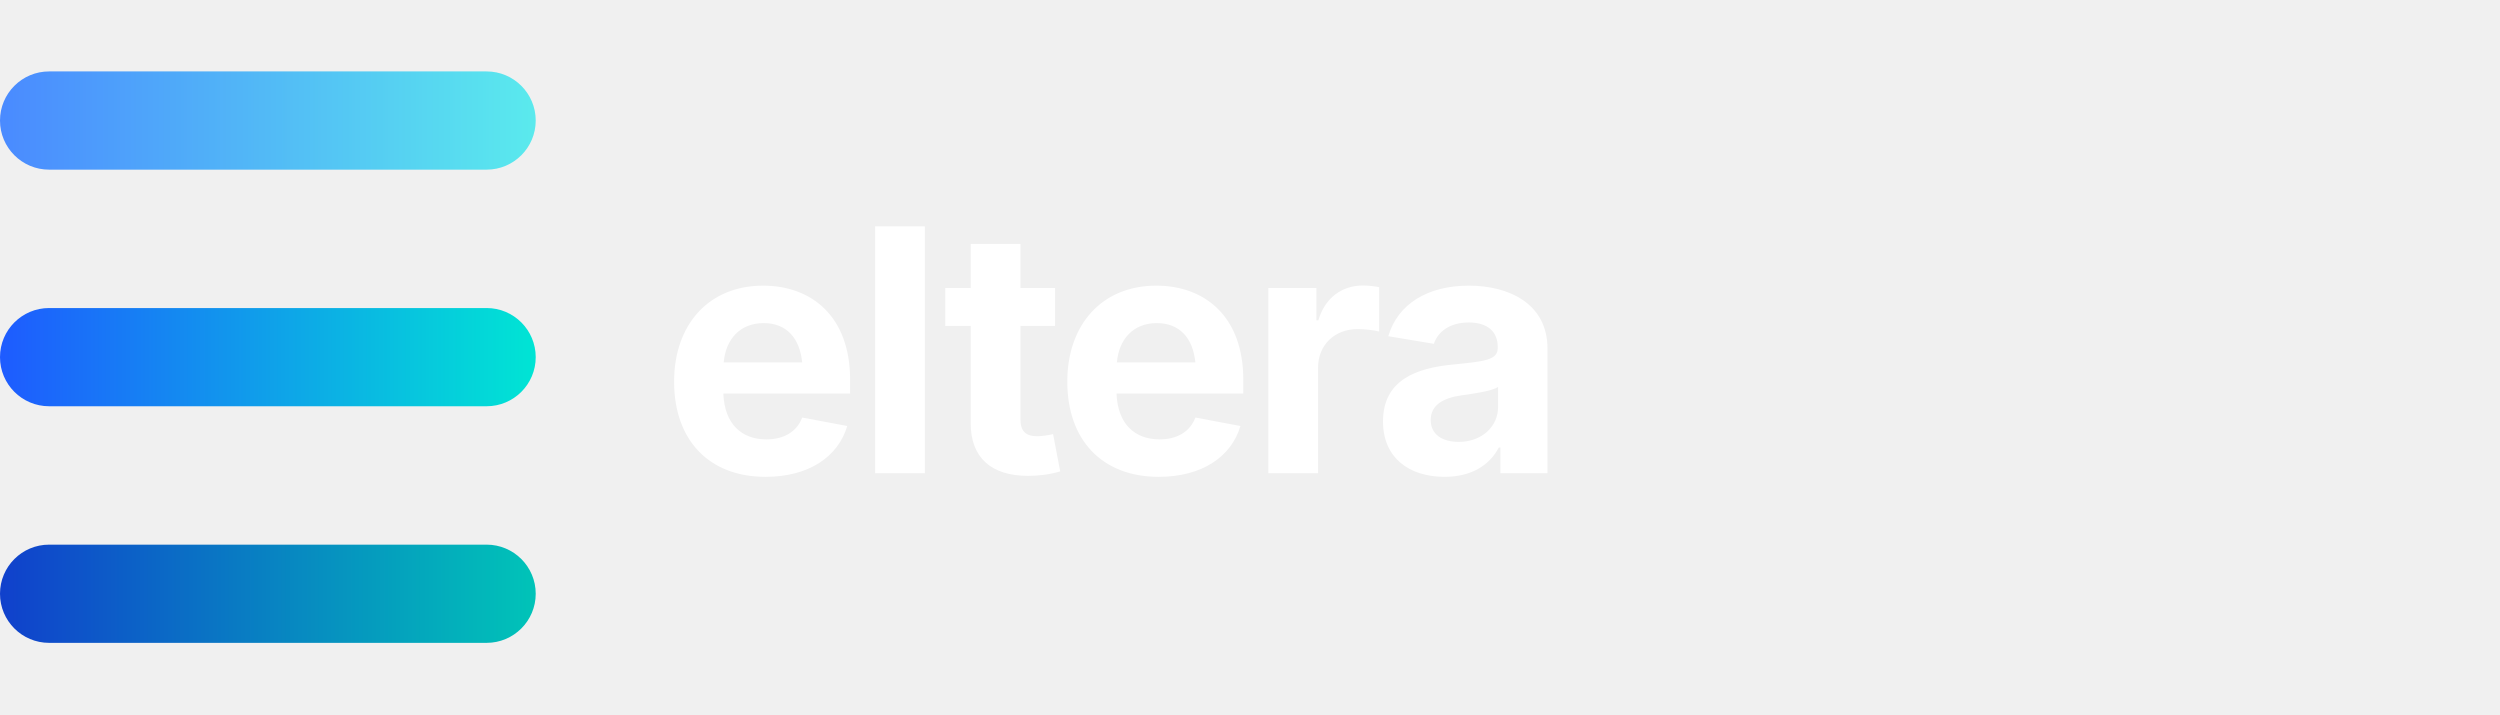
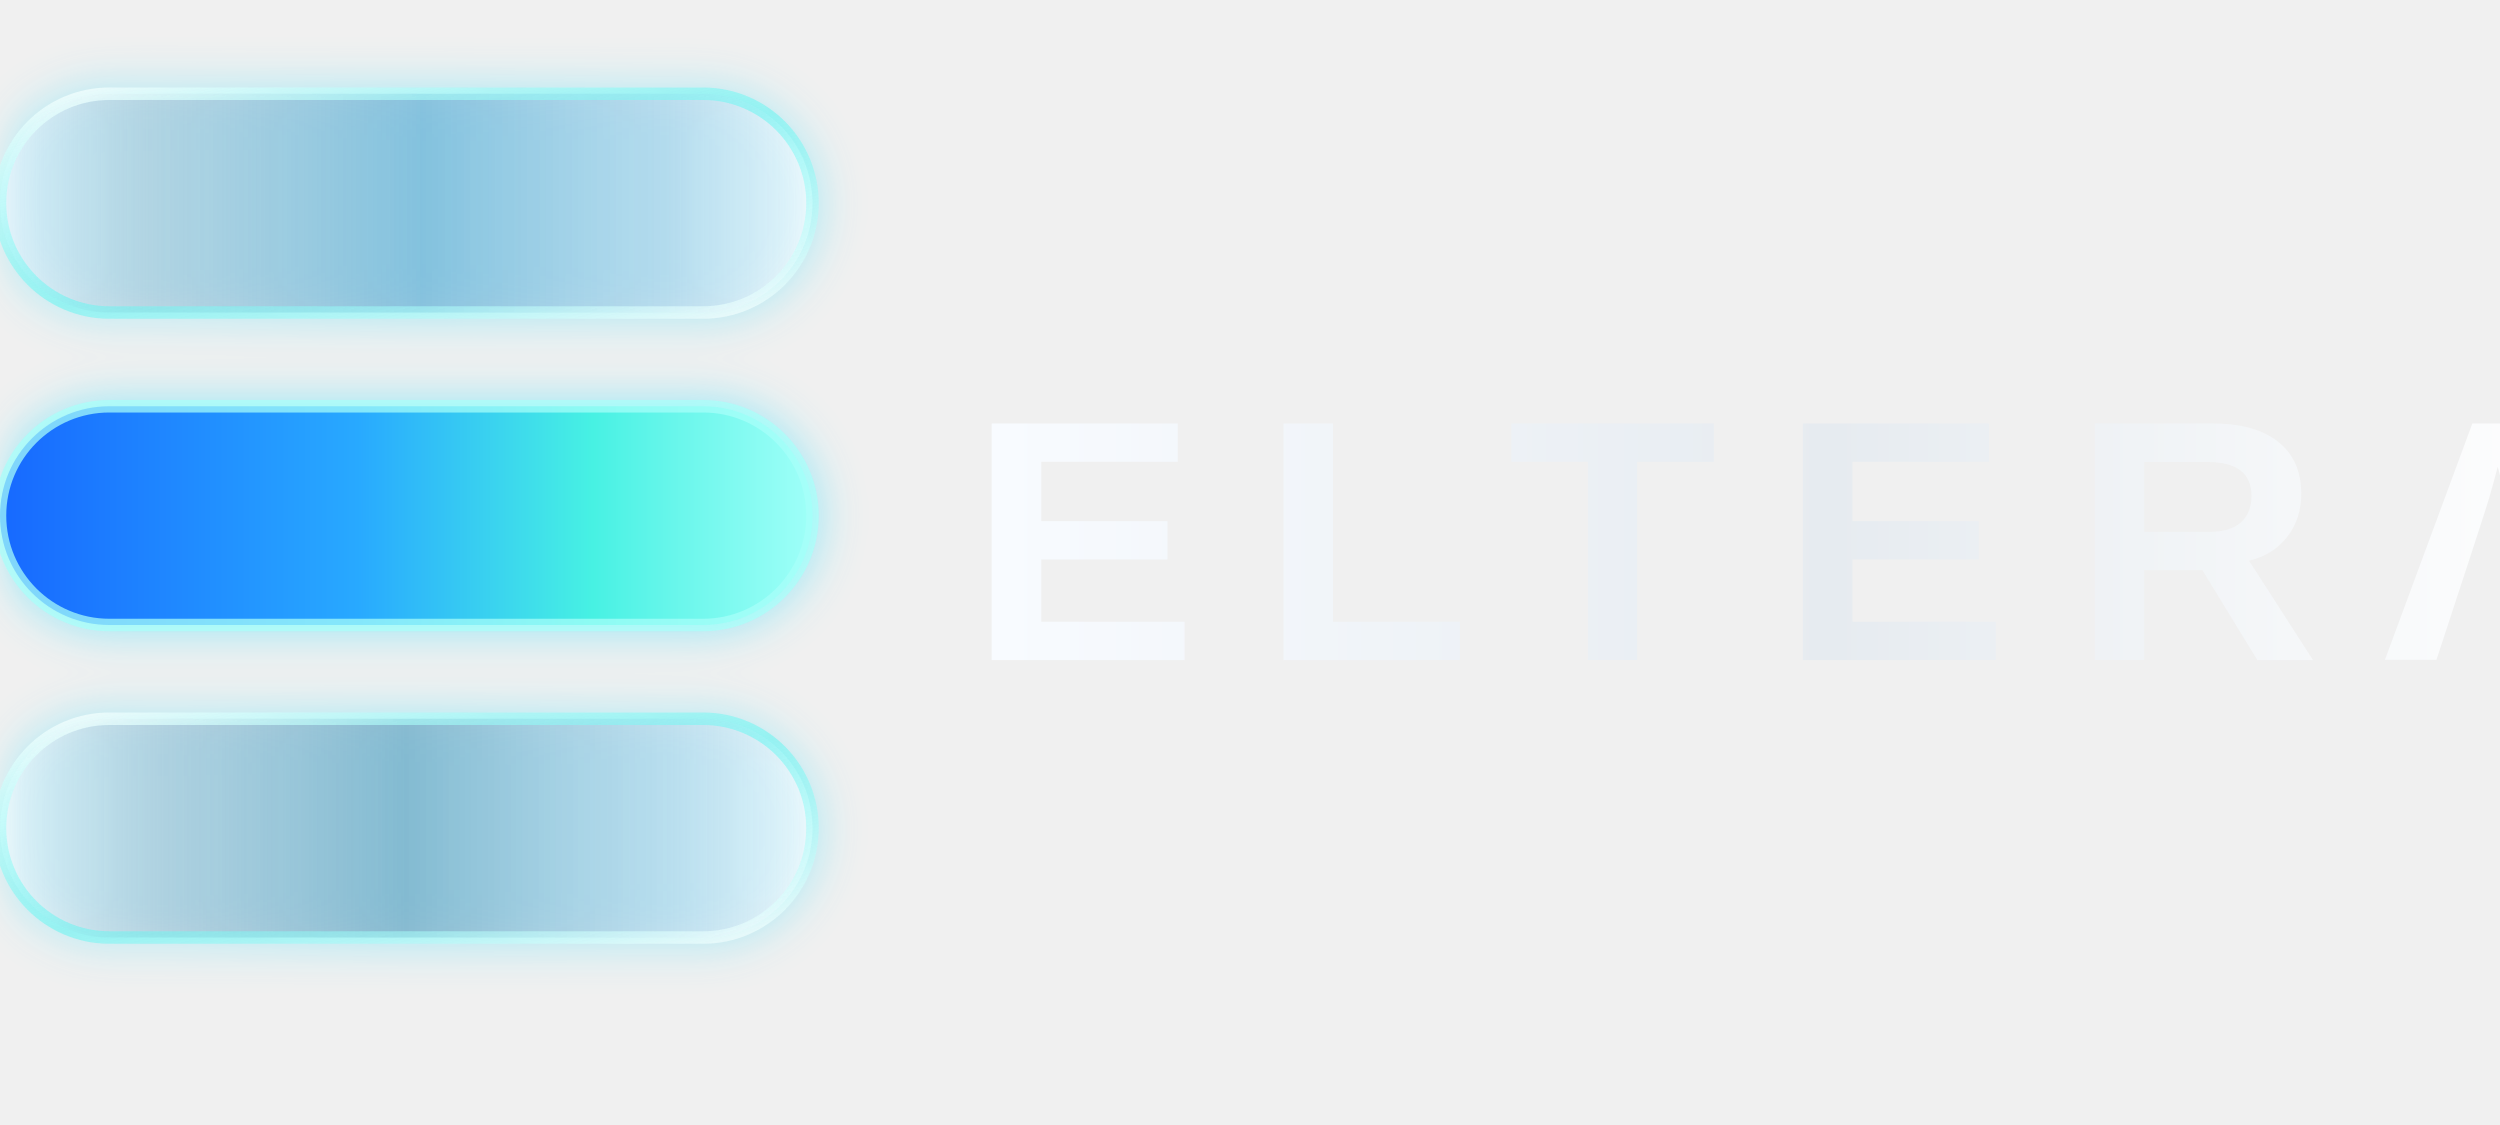
- <svg xmlns="http://www.w3.org/2000/svg" width="560" height="160" viewBox="0 0 560 160" fill="none">
+ <svg xmlns="http://www.w3.org/2000/svg" width="160" height="72" viewBox="0 0 160 72" fill="none">
  <defs>
-     <linearGradient id="g1" x1="0" y1="0" x2="1" y2="0">
-       <stop offset="0%" stop-color="#4A8AFF" />
-       <stop offset="100%" stop-color="#5AEAED" />
+     <linearGradient id="barTop" x1="0" y1="0" x2="1" y2="0">
+       <stop offset="0" stop-color="#EAF7FF" stop-opacity="0.70" />
+       <stop offset="0.18" stop-color="#A8C2D5" stop-opacity="0.55" />
+       <stop offset="0.52" stop-color="#7BB8D8" stop-opacity="0.80" />
+       <stop offset="0.82" stop-color="#B4D4EA" stop-opacity="0.65" />
+       <stop offset="1" stop-color="#F7FCFF" stop-opacity="0.75" />
    </linearGradient>
-     <linearGradient id="g2" x1="0" y1="0" x2="1" y2="0">
-       <stop offset="0%" stop-color="#1E5BFF" />
-       <stop offset="100%" stop-color="#00E5D4" />
+     <linearGradient id="barMid" x1="0" y1="0" x2="1" y2="0">
+       <stop offset="0" stop-color="#1769FF" />
+       <stop offset="0.44" stop-color="#28A9FF" />
+       <stop offset="0.73" stop-color="#47F1E3" />
+       <stop offset="1" stop-color="#9FFFF8" />
    </linearGradient>
-     <linearGradient id="g3" x1="0" y1="0" x2="1" y2="0">
-       <stop offset="0%" stop-color="#1040CC" />
-       <stop offset="100%" stop-color="#00C4B8" />
+     <linearGradient id="barBottom" x1="0" y1="0" x2="1" y2="0">
+       <stop offset="0" stop-color="#F1FBFF" stop-opacity="0.68" />
+       <stop offset="0.2" stop-color="#A2BCD0" stop-opacity="0.55" />
+       <stop offset="0.5" stop-color="#7BAFC8" stop-opacity="0.80" />
+       <stop offset="0.82" stop-color="#B9D6EA" stop-opacity="0.62" />
+       <stop offset="1" stop-color="#F8FCFF" stop-opacity="0.72" />
    </linearGradient>
+     <linearGradient id="glassStroke" x1="0" y1="0" x2="1" y2="1">
+       <stop stop-color="#FFFFFF" stop-opacity="0.82" />
+       <stop offset="0.52" stop-color="#57F7F1" stop-opacity="0.48" />
+       <stop offset="1" stop-color="#FFFFFF" stop-opacity="0.72" />
+     </linearGradient>
+     <linearGradient id="textGrad" x1="0" y1="0" x2="1" y2="0">
+       <stop stop-color="#F8FBFF" />
+       <stop offset="0.52" stop-color="#E6EBF0" />
+       <stop offset="1" stop-color="#FFFFFF" />
+     </linearGradient>
+     <filter id="barGlow" x="-20%" y="-40%" width="140%" height="180%" color-interpolation-filters="sRGB">
+       <feGaussianBlur stdDeviation="1.5" result="blur" />
+       <feColorMatrix in="blur" type="matrix" values="0 0 0 0 0.12  0 0 0 0 0.86  0 0 0 0 1  0 0 0 0.45 0" result="glow" />
+       <feMerge>
+         <feMergeNode in="glow" />
+         <feMergeNode in="SourceGraphic" />
+       </feMerge>
+     </filter>
  </defs>
-   <rect x="0" y="16" width="120" height="22" rx="11" fill="url(#g1)" />
-   <rect x="0" y="69" width="120" height="22" rx="11" fill="url(#g2)" />
-   <rect x="0" y="122" width="120" height="22" rx="11" fill="url(#g3)" />
-   <text x="148" y="106" fill="#FFFFFF" font-family="Inter, Manrope, Arial, sans-serif" font-size="76" font-weight="700" letter-spacing="-2">eltera</text>
+   <g filter="url(#barGlow)">
+     <rect x="0" y="6" width="52" height="14" rx="7" fill="url(#barTop)" stroke="url(#glassStroke)" stroke-width="0.8" />
+     <rect x="0" y="26" width="52" height="14" rx="7" fill="url(#barMid)" stroke="#A8FFFA" stroke-opacity="0.72" stroke-width="0.8" />
+     <rect x="0" y="46" width="52" height="14" rx="7" fill="url(#barBottom)" stroke="url(#glassStroke)" stroke-width="0.8" />
+   </g>
+   <text x="62" y="36" fill="url(#textGrad)" font-family="Avenir Next, Montserrat, Helvetica Neue, Arial, sans-serif" font-size="22" font-weight="600" letter-spacing="4" dominant-baseline="middle">ELTERΛ</text>
</svg>
